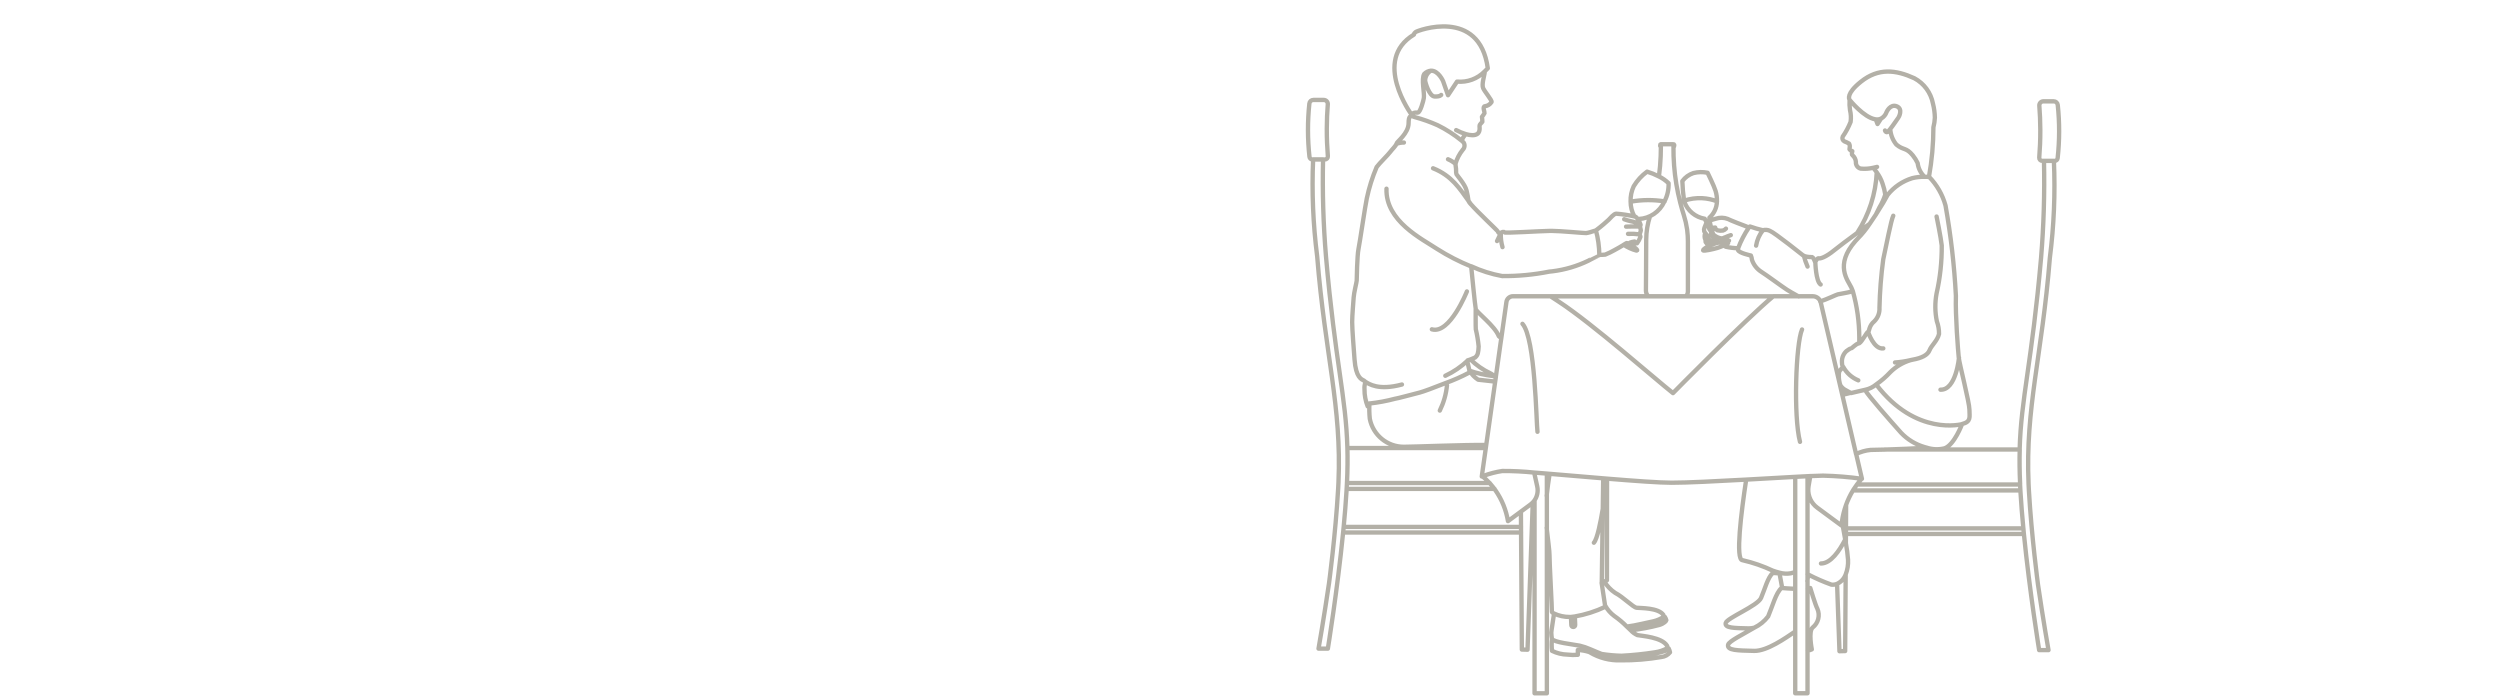
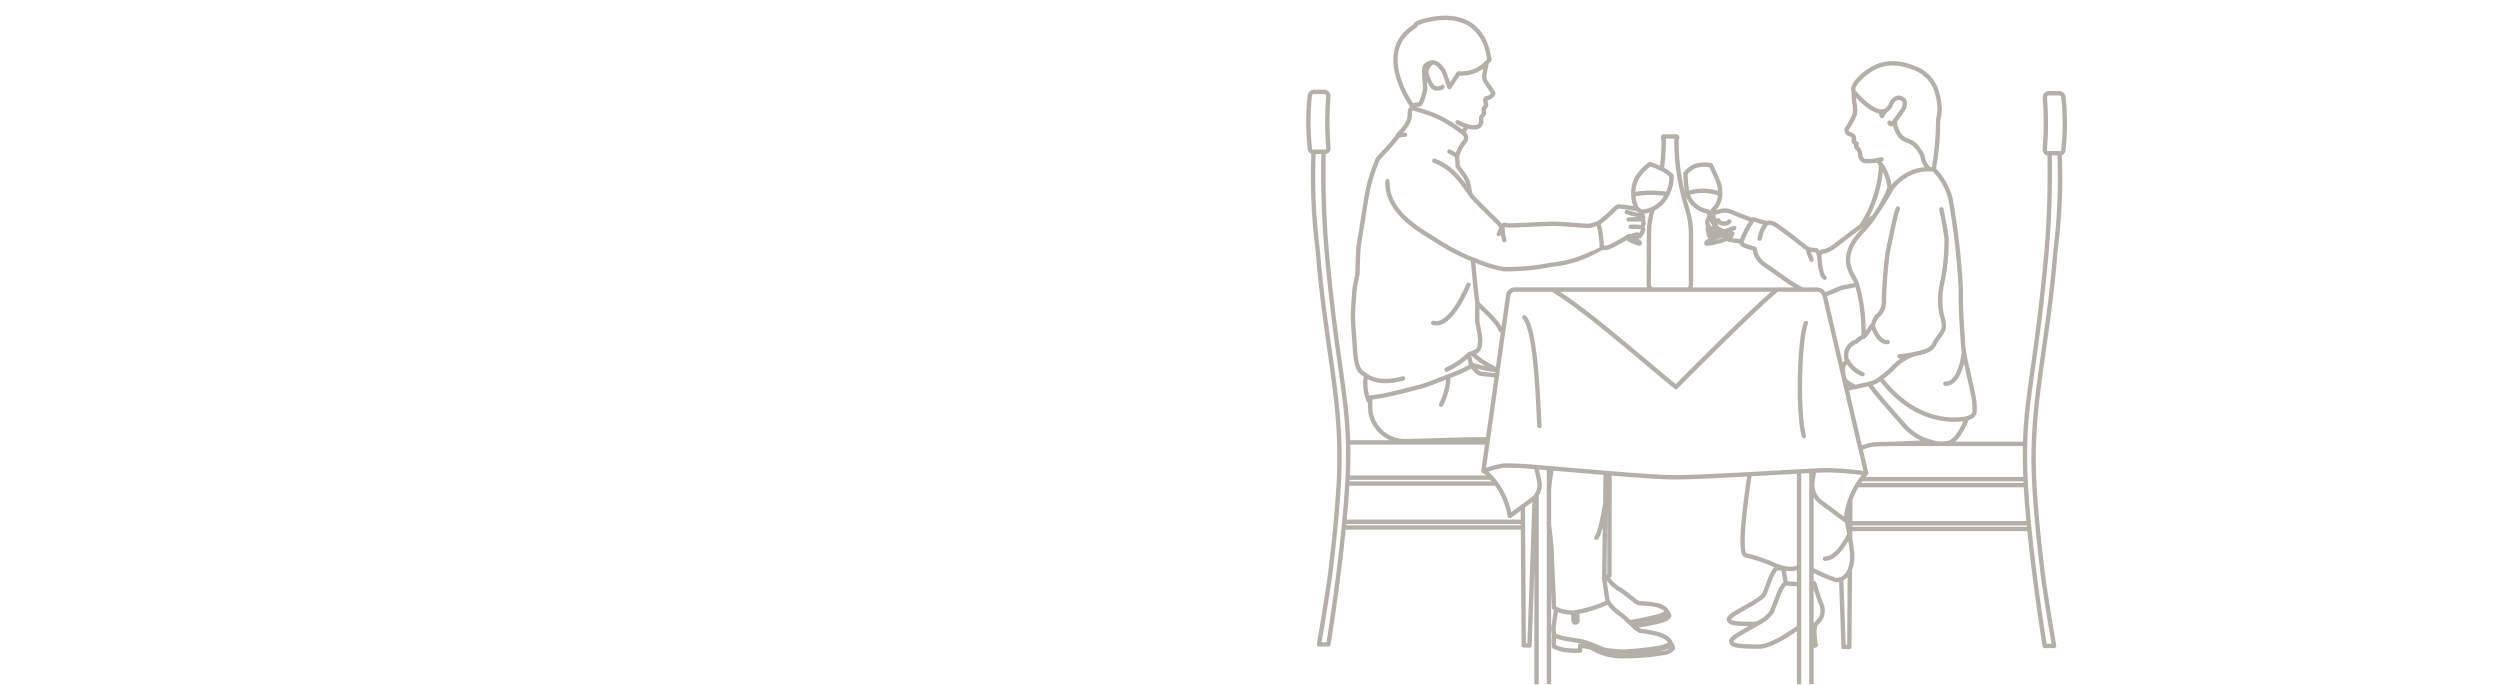
- <svg xmlns="http://www.w3.org/2000/svg" width="287" height="80" viewBox="0 0 287 80">
+ <svg xmlns="http://www.w3.org/2000/svg" width="285" height="78" viewBox="0 0 285 78">
  <defs>
    <clipPath id="a">
-       <rect width="287" height="80" transform="translate(179 206)" fill="#fdfcf8" stroke="#6c655d" stroke-width="1" />
+       <rect width="285" height="78" transform="translate(180 207)" fill="#fdfcf8" stroke="#6c655d" stroke-width="1" />
    </clipPath>
  </defs>
-   <g transform="translate(-179 -206)" clip-path="url(#a)">
+   <g transform="translate(-180 -207)" clip-path="url(#a)">
    <path d="M134.459,998.213c-.231,1.406-.624,3.446-1.016,3.856m28.858-.376c-.685,1.34-1.675,2.761-2.787,2.761m8.5-23.077a10.555,10.555,0,0,0,1.763-.264c.1-.022.179-.04.219-.05l.014,0,.016,0m-12.477-11.944a7.127,7.127,0,0,0,.424,1.249m.892-.528s.053,2.244.611,2.587m-36.522-4.291a4.945,4.945,0,0,1-.192-1.6l-.435.905m26.114-.412a1.218,1.218,0,0,0,.512.362m-46.594-9.317h.2a.346.346,0,0,0,.345-.374c-.078-.981-.126-2.04-.122-3.17,0-.987.047-1.92.114-2.791a.465.465,0,0,0-.462-.5h-1.192a.463.463,0,0,0-.461.414,28.435,28.435,0,0,0,.012,6.114.346.346,0,0,0,.345.309h1.219ZM121.008,991.2H105.146c.033,1.206.022,2.494-.045,3.948m16.388.071H105.1m19.986,5.034H104.722m20.367.645H104.658m.488-9.7c-.162-5.909-1.4-9.888-2.458-22a105.182,105.182,0,0,1-.335-11.135h-1.14a65.257,65.257,0,0,0,.465,11.135c.911,11.345,2.825,17.161,2.444,25.946-.01.247-.022.5-.038.75-.3,5.271-1.045,10.816-1.045,10.816-.59,4.034-1.206,7.518-1.206,7.518h1.071s1.087-6.656,1.752-13.334c.022-.216.043-.43.064-.645.134-1.409.248-2.81.328-4.141.005-.071.009-.143.012-.214.014-.231.026-.457.036-.68,0-.024,0-.048,0-.071m16.95.75h-16.99m20.012,2.616.01,1.738.005.645.09,13.441.654.019.6-16.875v0m59.83-39.242h.081a.346.346,0,0,0,.345-.309,28.4,28.4,0,0,0,.012-6.114.463.463,0,0,0-.46-.414h-1.192a.465.465,0,0,0-.462.5c.067.871.11,1.8.112,2.791.005,1.13-.043,2.189-.121,3.17a.346.346,0,0,0,.345.374h1.34Zm-3.882,37.152h-18.7m18.7-.071c-.067-1.454-.078-2.742-.045-3.948h-15.51m15.934,9.053H162.389m20.424.645H162.384m19.987-5.75c0,.022,0,.047,0,.071.01.222.022.448.036.679,0,.071.007.143.012.214.08,1.332.193,2.732.328,4.141l.062.645c.667,6.678,1.752,13.334,1.752,13.334h1.073s-.616-3.484-1.206-7.518c0,0-.743-5.545-1.045-10.816-.016-.253-.028-.5-.038-.75-.381-8.786,1.533-14.6,2.444-25.946a65.09,65.09,0,0,0,.464-11.135h-1.138a106.2,106.2,0,0,1-.335,11.135c-1.063,12.111-2.3,16.09-2.458,22m.084,4.7h-19.2m-.805,1.692,0,0-.016,2.661-.005.645-.007,1.064v0m-1.011,4.657.274,7.737.654-.019.059-8.8v0m-11.421-10.879c-.566,3.718-1.264,9.25-.417,9.25a17.076,17.076,0,0,1,3.472,1.2,7.844,7.844,0,0,0,.774.234,2.932,2.932,0,0,0,1.271.072c.053-.012.1-.026.153-.041a1.74,1.74,0,0,1,.361-.079m1.411.221.109.041a21.349,21.349,0,0,0,2.646,1.156,1.292,1.292,0,0,0,.655-.09,1.914,1.914,0,0,0,.987-1.08v0a4.029,4.029,0,0,0,.271-1.694,17.431,17.431,0,0,0-.246-1.878v0c-.124-.731-.281-1.58-.442-2.459v0m9.753-8.517h0c-1.343.088-3.406.169-4.87.216-.749.022-1.342.036-1.6.036a4.883,4.883,0,0,0-1.676.476m2.265-38.425.2.536.4-.619m-4.929,29.63.1-.071m.416,2.282a.867.867,0,0,0,.141-.16,2.183,2.183,0,0,0,.247-.495.007.007,0,0,0,0-.005m1.3-18.071a13.946,13.946,0,0,0,2.237-6.951m5.992.531a32.346,32.346,0,0,0,.512-5.695v0a5.32,5.32,0,0,0,.167-1.1,7.026,7.026,0,0,0-.222-1.63,4.169,4.169,0,0,0-2.132-2.9c-2.122-.975-4.131-1.206-6.138.4-1.72,1.376-1.352,2.006-1.29,2.089a.038.038,0,0,0,.007.01h0s1.626,2.014,2.939,2.214a.5.5,0,0,0,.05.007,1.033,1.033,0,0,0,.6-.083l.012-.005a1.377,1.377,0,0,0,.635-.764s.417-.952,1.168-.645.226,1.266.162,1.33c-.045.043-.543.812-.919,1.282-.172.219-.319.372-.381.36a.249.249,0,0,1-.214-.2m.6-.164h0a3.161,3.161,0,0,0,.7,1.78c.819.693,1.119.291,1.894,1.247a4.37,4.37,0,0,1,.554.885,2.592,2.592,0,0,0,.793,1.571m-58.838-7.2c.172-.162.307-.19.642-.166.3.022.678-1.406.71-1.666.1-.548-.315-2.208.047-2.775a1.248,1.248,0,0,1,.757-.372c.864-.053,1.409,1.2,1.409,1.2l.566,1.612,1.035-1.562a3.919,3.919,0,0,0,3.177-1.173,4.28,4.28,0,0,0,.353-.355c-.952-7.025-8.1-4.326-8.287-4.16-.236.2-.195.293-.195.293-4.862,2.929-.271,9.182-.271,9.182.019-.021.038-.038.055-.055h0v0Zm2.159-4.981,0,0a1.347,1.347,0,0,0-.655,1.123c0,.181.455,1.816,1.09,1.84s.75-.181.75-.181m2.816,4.495a2.8,2.8,0,0,0-.469.735m-5.626-2.784c-.017-.081-.038-.164-.062-.247m5.062,1.839a6.087,6.087,0,0,0,1.1.457,2.777,2.777,0,0,0,.76.128c1,0,.823-.819.823-1.049s.3-.416.323-.485a3.989,3.989,0,0,0-.045-.574,2.9,2.9,0,0,0,.3-.436c.022-.093-.278-.76.047-.783a1.03,1.03,0,0,0,.757-.483c.069-.184-.781-1.174-.966-1.587s.114-1.357.162-1.7c0-.033.014-.114.026-.229m35.638,46.562v24.829h1.411v-24.9m-31.336,2.813v22.09h1.413v-25.2m19.531-31.276a5.53,5.53,0,0,0-1.711-.362,5.624,5.624,0,0,0-2.054.285m-2.242.086a11.661,11.661,0,0,0-3.886.026h0m-26.05-6.783a2.189,2.189,0,0,0-.83.143m6.769,2.323a3.122,3.122,0,0,0-.875-.549m-1.854,19.524c2.058.607,4.022-4.351,4.022-4.351m-2.478,9.684a9.738,9.738,0,0,0,2.572-1.749c.021-.017.031-.028.031-.028m-11.783,2.463c.4.243,1.488,1.042,4.2.317m61.825.595c1.8.066,2.127-3.689,2.127-3.689m-9.5,3.1c4.569,5.993,9.881,4.538,9.881,4.538M152.86,966.178a3.842,3.842,0,0,0-.794,1.787m12.858,9.891s.647,2.051,1.745,1.906m-4.6,2.121a3.456,3.456,0,0,0,1.728,1.547M115.756,986.9a8.375,8.375,0,0,0,.826-2.913c0-.057-.093-.141-.219-.227m18.149,10.922c-.081,5.162-.164,11.994-.164,11.994M119.173,982.32v0a3.066,3.066,0,0,0,.983,1.036s.773.081,1.954.217m8.7,27.026.017.333.028.6a.224.224,0,0,0,.222.212.222.222,0,0,0,.222-.233l-.022-.535-.019-.431m5.971,1.154c1-.116,2.49-.509,3.049-.609a3.6,3.6,0,0,0,1.209-.529m-4.193,1.2c.231-.017.471-.04.711-.071a11.659,11.659,0,0,0,3.22-.8,1.638,1.638,0,0,0,.373-.295m-3.929,1.525a21.7,21.7,0,0,0,3.294-.612c.559-.172.79-.466.8-.536a1.394,1.394,0,0,0-.166-.376l-.111-.031a.836.836,0,0,0-.069-.217c-.586-.823-2.625-.761-3.054-.81s-1.545-1.235-2.479-1.711a4.135,4.135,0,0,1-1.235-1.288m-.336,8.3h.005a16.966,16.966,0,0,0,2.289.209,37.441,37.441,0,0,0,3.863-.4,4.135,4.135,0,0,0,1.435-.485m-13.279-1.042c.3.4,2.308.6,3.187.766a7.108,7.108,0,0,1,1.223.414c.459.19.923.4,1.276.533h.005a2.224,2.224,0,0,0,.476.143,21.181,21.181,0,0,0,3.02.131,13.364,13.364,0,0,0,3.76-.6,1.919,1.919,0,0,0,.454-.3m-13.156-4.008c-.109.854-.315,1.956-.315,2.184a5.108,5.108,0,0,0,.071.736,6.681,6.681,0,0,0,.009,1.362,4.2,4.2,0,0,0,1.776.433,5.676,5.676,0,0,0,1.19.021v-.555a5.271,5.271,0,0,1,1.306.236c.024.012.047.024.066.036a6.478,6.478,0,0,0,3.56.918,26.153,26.153,0,0,0,4.679-.383,1.416,1.416,0,0,0,.969-.535,1.651,1.651,0,0,0-.154-.445l-.122-.047a.975.975,0,0,0-.057-.255c-.588-1-2.925-1.13-3.41-1.23a2.319,2.319,0,0,1-.771-.559c-.119-.109-.245-.229-.374-.355l-.065-.062a10.111,10.111,0,0,0-1.451-1.223,3.848,3.848,0,0,1-1.029-1.173m19.241-4.027c.012.1.026.183.038.262m.75.052c-.355-.021-.642-.043-.75-.052-.029,0-.045,0-.045,0-.578.514-.916,1.863-1.35,2.877-.388.9-3.942,2.3-4.058,2.875s.921.576,2.647.614a2.562,2.562,0,0,0,.626-.076h0m4.7-4.465c-.626-.026-1.233-.072-1.466-.091l-.1-.009c-.654.585-1.038,2.113-1.532,3.265a4.3,4.3,0,0,1-1.6,1.3h0c-1.3.774-2.915,1.55-3,1.959-.131.652,1.043.652,3,.7,1.461.033,3.575-1.461,4.7-2.222m1.411,2.158h.055a.894.894,0,0,0,.445-.11s-.419-2.082.105-2.515a1.812,1.812,0,0,0,.536-2.144c-.217-.391-.816-2.387-.816-2.387a.621.621,0,0,1-.326.089M139.883,964.59a9.556,9.556,0,0,0-.316,1.307,8.8,8.8,0,0,0-.116,1.383q-.008,1.609-.016,3.218l0,.076-.017,2.544a.974.974,0,0,0,.043.286.96.96,0,0,0,.224.376m4.475-7.561c-.007-.057-.015-.114-.024-.171a9.69,9.69,0,0,0-.359-1.557q-.223-.694-.419-1.456c-.005-.022-.012-.047-.017-.071v0a24.709,24.709,0,0,1-.688-4.187c-.059-.757-.08-1.482-.073-2.17h.007a.077.077,0,0,0,.078-.078V956.4a.077.077,0,0,0-.078-.078h-1.452a.078.078,0,0,0-.077.078v.129a.078.078,0,0,0,.077.078h0c0,.7-.028,1.444-.093,2.216-.035.409-.079.811-.131,1.2a4.267,4.267,0,0,1,1.107.776,4.1,4.1,0,0,1-.464,2.071c-.008.017-.019.034-.029.052a3.385,3.385,0,0,1-2.927,1.982.2.2,0,0,0-.074.071,2.4,2.4,0,0,1,.281.592.511.511,0,0,1-.076.212,2.642,2.642,0,0,1,.105.438,2.23,2.23,0,0,1-.15.452.826.826,0,0,1,.105.288,2.634,2.634,0,0,1-.393.738,2.852,2.852,0,0,1-.842.026l-.1-.01c0,.01,0,.021,0,.033.6.347,1.186.8.874.788a4.9,4.9,0,0,1-1.457-.662c-.293.178-.724.433-1.066.611a8.669,8.669,0,0,1-1.057.514,5.168,5.168,0,0,1-.664.029c0,.012-.005.024-.009.034s-.561.269-.949.467c-.138.071-.254.133-.316.171a13.16,13.16,0,0,1-4.1,1.212c-.09,0-.222.019-.39.041a26.5,26.5,0,0,1-5.407.509,14.891,14.891,0,0,1-3.555-1.126.079.079,0,0,1,0,.019v0c.033.333.445,4.546.526,4.9.086.371,2.192,1.918,2.647,3.117a1.644,1.644,0,0,0,.286.2l.581-4.107a.762.762,0,0,1,.759-.688h19.87a.839.839,0,0,0,.191-.376.874.874,0,0,0,.019-.178v-5.76a10.021,10.021,0,0,0-.079-1.247Zm19.381,25.665-.079-.338-1.473-6.328-.028-.114-.488-2.1-1.97-8.453a1.017,1.017,0,0,0-.064-.21.947.947,0,0,0-.866-.564h-4.536c-3.3,2.765-11.512,11.112-11.512,11.112-2.054-1.616-9.208-7.935-13.051-10.455-.367-.241-.705-.462-1.005-.657h-4.31a.762.762,0,0,0-.759.688l-.581,4.107-.1.673L122.193,983l0,.026-.08.549-1.029,7.278-.072.519-.414,2.918h0l-.01.079-.014.1.1-.038.14-.052a10.981,10.981,0,0,1,2.116-.543,33.683,33.683,0,0,1,3.694.185h.007l1.147.091.266.022c.112.009.224.017.336.028,1.894.157,4.062.345,6.144.517l.459.038c3.115.255,5.981.466,7.392.466,1.751,0,5.188-.172,8.568-.359,2.013-.111,4.007-.228,5.614-.316.514-.028.988-.054,1.411-.074l.348-.016a.407.407,0,0,0,.043,0c.6-.028,1.068-.045,1.357-.047.024,0,.048,0,.069,0a38.253,38.253,0,0,1,4.431.362l-.664-2.851Zm-35.072-18.1c.3.195.638.416,1.005.657,3.842,2.52,11,8.839,13.051,10.455,0,0,8.215-8.348,11.512-11.112Zm41.551,7.276c1.056-.186,1.74-.528,1.958-1.086s.9-1.088,1.088-1.866a4.081,4.081,0,0,0-.25-1.459,8.225,8.225,0,0,1-.031-3.2,23.78,23.78,0,0,0,.592-5.5c-.093-.9-.592-3.325-.592-3.325m-2.794,16.445a1.935,1.935,0,0,0-.219.05,5.532,5.532,0,0,0-2.3,1.373,9.976,9.976,0,0,1-1.625,1.411,2.817,2.817,0,0,1-1.263.612m-2.123-4.457s.381-.3.505-.3.559-.528.869-.559a.175.175,0,0,0,.078-.029c.326-.2.868-1.307,1.01-1.307s.062-.683.714-1.211a2.011,2.011,0,0,0,.591-1.554,49.932,49.932,0,0,1,.435-5.564c.341-1.552.9-4.5,1.15-5m-21.128,3.465c-.371.178-.7.379-.7.505s1.207-.14,1.638-.274a7.189,7.189,0,0,0,.736-.286h0c.293-.131.536-.265.526-.326-.016-.092-.567-.1-1.069-.012l-.114.021a2.479,2.479,0,0,0-.286.074h0l0,0c-.086.028-.186.064-.293.107-.028.01-.055.021-.083.033-.119.048-.241.1-.359.157Zm.3-1.214c-.026-.071-.052-.145-.081-.219v0m.222,1.245c.028-.111.061-.229.067-.274a.442.442,0,0,0-.017-.133v-.007m.533.231-.041-.066a1.748,1.748,0,0,0-.126-.181,2.766,2.766,0,0,1-.445-.84v0s0,0,0,0,0,0,0,0c-.014-.04-.029-.084-.043-.126h0a.035.035,0,0,1,0-.012c-.055-.162-.107-.329-.148-.495a7.224,7.224,0,0,1-.176-.831,1.332,1.332,0,0,1-.021-.322,2.559,2.559,0,0,0,.862-1.871,3.659,3.659,0,0,0-.157-1.2c-.167-.562-.916-2.083-.916-2.083a3.6,3.6,0,0,0-1.63.034,2.551,2.551,0,0,0-1.268.923,19.455,19.455,0,0,0,.2,2.249.5.5,0,0,0,.014.062c.005.021.012.043.019.066a2.987,2.987,0,0,0,2.334,1.942,4.313,4.313,0,0,1,.219.438c.1.214.211.48.323.75a.114.114,0,0,0,.009.024m-.449,1.2a1.81,1.81,0,0,0,.266.167,1.009,1.009,0,0,1,.291.3c.024.053.131.155.219.1s.047-.252.047-.252m.09-.186a1.09,1.09,0,0,0,.008-.26.855.855,0,0,0-.2-.35c-.052-.064-.1-.112-.116-.131l-.009-.009m-.528.005c-.029.155.186.376.221.428s.221.276.259.357.169.226.274.147a.276.276,0,0,0,.09-.179m-.28-1.506a.077.077,0,0,1,.054-.009,2.407,2.407,0,0,0,.414-.022m-1.157.6a.118.118,0,0,0,.012.014l0,0a1.912,1.912,0,0,1,.121.159.4.4,0,0,1,.055.093c.029.083.057.155.25.112a.334.334,0,0,0,.221-.195.442.442,0,0,0,.035-.088m0,0a.386.386,0,0,0,.017-.126,1.006,1.006,0,0,0-.209-.362.194.194,0,0,1-.016-.017l.007-.007m1.9-.059a.73.73,0,0,1-.352.221,1.584,1.584,0,0,1-.626-.029c-.083-.047-.262-.214-.328-.207s-.272-.062-.272.25a.786.786,0,0,0,.016.164m0,.014a.521.521,0,0,0,.045.126m0,.009a.647.647,0,0,0,.185.224,1.715,1.715,0,0,0,.836.355,1.286,1.286,0,0,0,.316-.09,5.889,5.889,0,0,1,.736-.29m2.073-.854a2.388,2.388,0,0,0-.3-.152c-.157-.046-1.98-.757-2.1-.847a2.015,2.015,0,0,0-1.394-.033c-.333.091-.566.16-.722.21m1.645,2.878a1.39,1.39,0,0,0,.224.131,7.115,7.115,0,0,0,1.428.172m-2.2-.642a.64.64,0,0,0-.1-.043.138.138,0,0,0-.059,0m-1.287-2.259c-.081.195-.21.548-.234.586a.7.7,0,0,0-.026.411,1.135,1.135,0,0,0,.1.183l0,0a.108.108,0,0,1,.012.064.849.849,0,0,0,.029.724c.019.074.005.2.022.262a2.511,2.511,0,0,0,.4.464m18.444-2.563c-.393.286-.91.664-1.449,1.059-1.026.754-2.132,1.575-2.613,1.971-1.014.833-1.652,1.007-1.8.935s-.412.441-.412.441-.207-.654-.424-.581a2.528,2.528,0,0,1-.892-.14s-3.368-2.689-3.875-2.87a1.088,1.088,0,0,0-.809-.066,14.428,14.428,0,0,1-1.485-.435c-.021,0-.067.049-.129.135a11.5,11.5,0,0,0-1.225,2.361.507.507,0,0,0-.023.184c.073.362,1.485.652,1.485.652a1.433,1.433,0,0,1,.122.485,2.607,2.607,0,0,0,1.1,1.4c.579.362,2.433,1.737,2.946,2.059.2.128.747.45,1.325.764m6.2-.6c-.7.193-1.525.3-1.709.352-.241.069-1.228.555-2.028.816M162.8,951.23a5.389,5.389,0,0,0,.047,1.174,3.643,3.643,0,0,1,.069,1.357,8.476,8.476,0,0,1-.905,1.687.416.416,0,0,0,.2.552,3.761,3.761,0,0,1,.529.248.744.744,0,0,1,.047.579c-.059.167.324.293.324.293s-.114.371.012.459a1.118,1.118,0,0,1,.4.769.724.724,0,0,0,.541.774,4.513,4.513,0,0,0,1.458-.095c.136-.028.279-.06.431-.1m-.121,5.441s0,0,0,0,0,0,0,0c.176-.362.395-.793.395-.793a6.59,6.59,0,0,0,.669-1.476,6.772,6.772,0,0,0-.311-1.244,4.494,4.494,0,0,0-.679-1.314,5.946,5.946,0,0,0-.388-.507m-3.07,21.024a1.631,1.631,0,0,0-.529,1.273c0,.45.133.557.133.557l-.424.478a1.562,1.562,0,0,0-.067.576,3.586,3.586,0,0,0,.172,1.042,1.556,1.556,0,0,0,.633.58l.005,0c.231.14.459.25.557.3l.052.022,1.023-.238.005,0,.564-.131.017.036c.328.614,2.8,3.418,4.122,4.9a6.052,6.052,0,0,0,2.692,1.637c.091.028.183.054.271.076h0a3.736,3.736,0,0,0,2.038.064c1.114-.4,2-2.784,2-2.784,1.069-.273.845-.812.845-1.644s-1.157-5.272-1.228-6-.4-4.767-.326-7.078a83.524,83.524,0,0,0-1.192-10.365,7.626,7.626,0,0,0-1.878-3.286.31.31,0,0,0-.038,0c-.079-.005-.268-.012-.507-.01a5.408,5.408,0,0,0-1.4.157,5.812,5.812,0,0,0-2.818,1.913c-.2.4-.728,1.3-1.337,2.237l0,.007c-.231.355-.471.716-.711,1.057a11.131,11.131,0,0,1-1.378,1.709q-.142.147-.269.29v0c-2.446,2.772-.859,4.531-.471,5.35.059.122.112.255.164.4a19.8,19.8,0,0,1,.744,5.343c0,.129,0,.257,0,.385a2.249,2.249,0,0,1-.01.259v0m-.973,5.693c-.271.06-.54.128-.81.2m-4.065,20.669c-.045.285-.081.535-.109.752m-3.2-.966c0,.026.009.054.014.079.017.1.033.195.05.29.091.517.179.985.255,1.388m-35.763-44.08a1.443,1.443,0,0,1-.252-.357c0-.007,0-.012,0-.017a9.809,9.809,0,0,0-.224-1.185c-.176-.755-1.221-1.859-1.192-1.947a5.305,5.305,0,0,0-.086-1.1,4.6,4.6,0,0,1,.842-1.626.672.672,0,0,0,.116-.814,1.618,1.618,0,0,0-.262-.252,14.569,14.569,0,0,0-2.73-1.752,17.652,17.652,0,0,0-2.613-.93,1.977,1.977,0,0,1-.283-.1c-.212-.067-.443-.022-.443.769,0,1.221-1.366,2.151-1.4,2.383s-.495.638-.726.959-1.221,1.278-1.54,1.714a19.517,19.517,0,0,0-1.133,3.6c-.174.785-.813,5.143-.959,5.84s-.2,3.456-.2,3.6-.319,1.4-.348,1.918-.174,2.063-.174,2.847.19,3.182.271,4.272c.157,2.149.821,2.292,1.09,2.446.3.172,0,.324.055,1a5.189,5.189,0,0,0,.364,1.951s.133-.185.212-.326a19.7,19.7,0,0,0,2.918-.543c.271-.024,2.018-.512,2.842-.714.388-.095,1.659-.569,2.906-1.064a20.991,20.991,0,0,0,2.818-1.244.493.493,0,0,0-.008-.2v0c-.055-.321-.236-.9-.236-1.119a.149.149,0,0,1,.009-.06c.005-.017.016-.028.031-.028a1.2,1.2,0,0,0,.309-.085c.222-.083.479-.2.533-.222l.01-.005-.012,0c.323-.257.371-.552.409-1.264a14.244,14.244,0,0,0-.328-1.977c-.026-.209-.012-2.308-.012-2.308m-.568-12.063a0,0,0,0,1,0,0c-.076-.11-.16-.229-.252-.357-.978-1.359-1.916-2.9-4.074-3.751m4.369,11.269a24.223,24.223,0,0,1-3.891-2c-1.757-1.166-5.95-3.206-5.824-6.923m27.73,6.268h0c.026.014.05.029.076.045m3.461-7.72-.036-.021a7.663,7.663,0,0,0-1.316-.531,5.7,5.7,0,0,0-1.532,1.675,3.779,3.779,0,0,0-.359,1.75,3.564,3.564,0,0,0,.431,1.709v0m.024,2.885a2.121,2.121,0,0,0-.53.131.177.177,0,0,0-.04.1m1.13-1.052a7.184,7.184,0,0,0-1.311-.055m1.356-.835c-.021,0-.047-.005-.079-.007-.376-.023-1.5.012-1.5.012m1.5-.012a.676.676,0,0,0-.066-.267,2.018,2.018,0,0,0-.831-.331,5.316,5.316,0,0,1-.819-.238m-.067,2.934c.2-.119.338-.2.338-.2l.016,0c.05.01.1.021.152.029h0c.026.005.053.009.079.012m1.071-2.735a1.018,1.018,0,0,0-.262-.314.79.79,0,0,0-.162-.053v0a14.46,14.46,0,0,0-2.094-.312c-.266.016-.705.549-.862.705s-.864.771-1.35,1.131c-.043.031-.088.064-.133.093m-14.377,14.8a8.217,8.217,0,0,0,2.278,1.592c.172.072.341.245.557.367.022.014.045.028.069.039m11.892-14a11.476,11.476,0,0,0-.39-2.81.164.164,0,0,1-.029.01c-.09.031-.372.126-.641.2a3.037,3.037,0,0,1-.46.1c-.171.016-2.951-.253-3.976-.253h-.133c-1.219.021-5.241.279-5.267.171s-.314-.057-.428.084-.284-.057-.341-.2c-.047-.119-2.321-2.227-3.1-3.137m9.051,30.974c-.007.081-.015.155-.027.224-.073.462-.207,1.371-.309,2.3m0,3.656c.141,1.28.343,2.77.329,3.118-.021.495.3,6.4.278,6.542-.007.041.077.112.229.19a4.129,4.129,0,0,0,1.832.4c.035,0,.069,0,.105,0,.133-.009.285-.028.448-.053a13.6,13.6,0,0,0,3.51-1.112l-.019-.129-.4-2.628.3-.141.312-.15s0-7.706.012-11.664m-7.987-5.381c-.136-1.016-.245-10.764-1.721-12.392m32.093.647c-.712,1.609-1,9.986-.234,12.9m1.183,3.924-.2,1.164a2.545,2.545,0,0,0,.752,2.263,2.941,2.941,0,0,0,.249.207l2,1.475.773.569c.012-.134.029-.278.052-.426v0a9.854,9.854,0,0,1,.469-1.909l0,0a9.13,9.13,0,0,1,.805-1.692l.072-.117q.189-.3.387-.562c.178-.24.357-.459.534-.655m-43.542-.3a8.531,8.531,0,0,1,.826.783c.052.055.1.114.155.173.093.107.186.219.278.338.045.057.088.112.129.169s.085.116.124.172a8.647,8.647,0,0,1,1.43,3.527q.732-.543,1.466-1.083h0l1.116-.826a2.009,2.009,0,0,0,.212-.183.351.351,0,0,0,.026-.024s0,0,.007-.005a2.254,2.254,0,0,0,.186-.219,2.03,2.03,0,0,0,.345-1.64l-.05-.231-.295-1.33-.007-.031m-7.44-11.706a13.132,13.132,0,0,0,2.694.617c.067.016.152.031.253.05l.072.014m-1.112,7.853c-2.38-.034-8.327.209-9.436.209a3.975,3.975,0,0,1-3.9-3.213,11.277,11.277,0,0,1-.043-1.766" transform="translate(228.534 -733.766)" fill="none" stroke="#b3b0a7" stroke-linecap="round" stroke-linejoin="round" stroke-width="0.5" />
  </g>
</svg>
